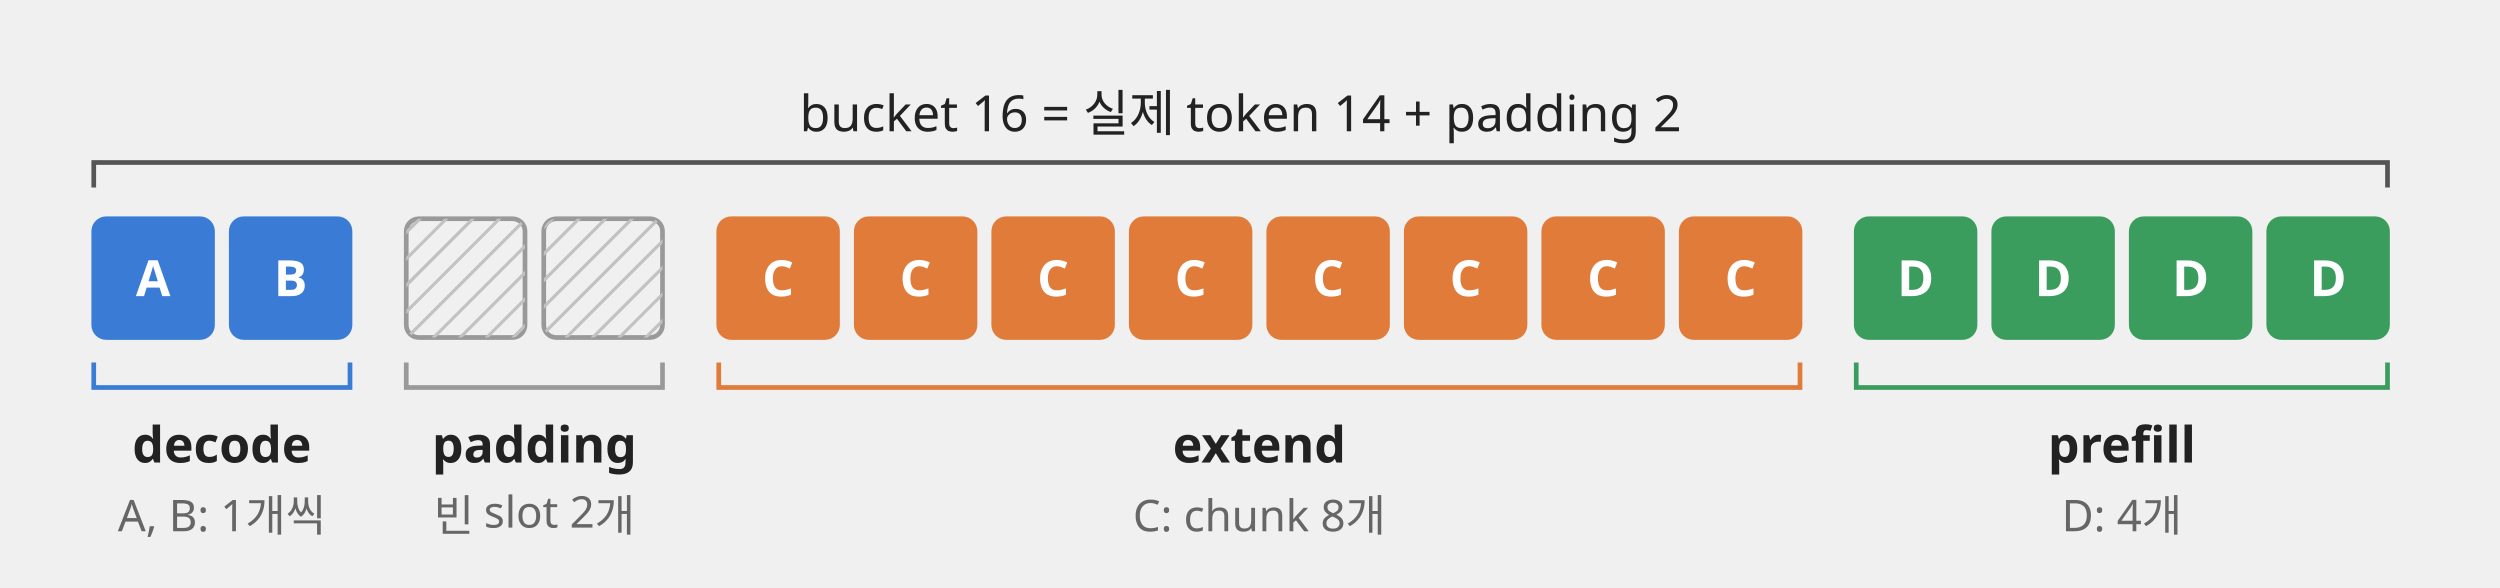
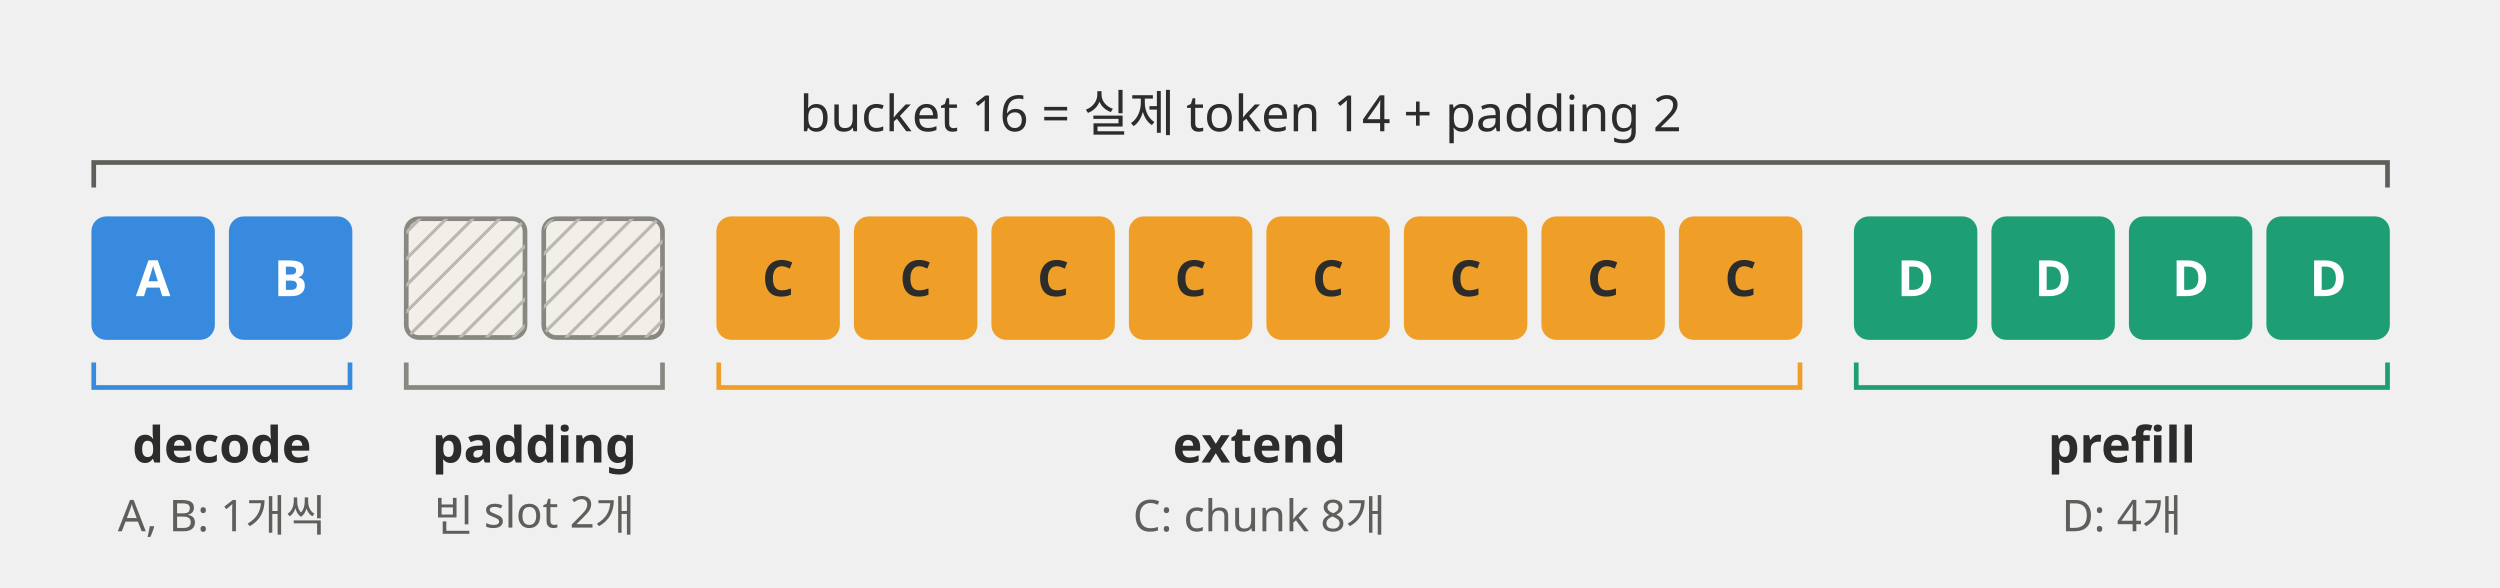
<svg xmlns="http://www.w3.org/2000/svg" viewBox="0 0 800 188" role="img" aria-label="bucket 16에 decode, padding, extend, prefill token을 담은 한 스텝">
  <defs>
    <pattern id="hatch" width="6" height="6" patternUnits="userSpaceOnUse" patternTransform="rotate(45)">
-       <line x1="0" y1="0" x2="0" y2="6" stroke="#bbb" stroke-width="2" />
+       <line x1="0" y1="0" x2="0" y2="6" stroke="#B4B2A9" stroke-width="2" />
    </pattern>
  </defs>
-   <style>text{font-family: 'Pretendard', 'Apple SD Gothic Neo', 'Noto Sans KR', 'Segoe UI', system-ui, -apple-system, sans-serif;fill:#222} .sub{fill:#666}</style>
-   <rect x="30" y="70" width="38" height="38" rx="4" fill="#3a7bd5" stroke="#3a7bd5" stroke-width="1.5" />
-   <text x="49.0" y="94.76" text-anchor="middle" font-size="16" font-weight="bold" style="fill:#fff">A</text>
-   <rect x="74" y="70" width="38" height="38" rx="4" fill="#3a7bd5" stroke="#3a7bd5" stroke-width="1.5" />
-   <text x="93.0" y="94.76" text-anchor="middle" font-size="16" font-weight="bold" style="fill:#fff">B</text>
-   <path d="M30,116 L30,124 L112,124 L112,116" fill="none" stroke="#3a7bd5" stroke-width="1.5" />
+   <style>text{font-family: 'Pretendard', 'Apple SD Gothic Neo', 'Noto Sans KR', 'Segoe UI', system-ui, -apple-system, sans-serif;fill:#2C2C2A} .sub{fill:#5F5E5A}</style>
+   <rect x="30" y="70" width="38" height="38" rx="4" fill="#378ADD" stroke="#378ADD" stroke-width="1.5" />
+   <text x="49.0" y="94.76" text-anchor="middle" font-size="16" font-weight="bold" style="fill:#FFFFFF">A</text>
+   <rect x="74" y="70" width="38" height="38" rx="4" fill="#378ADD" stroke="#378ADD" stroke-width="1.5" />
+   <text x="93.0" y="94.76" text-anchor="middle" font-size="16" font-weight="bold" style="fill:#FFFFFF">B</text>
+   <path d="M30,116 L30,124 L112,124 L112,116" fill="none" stroke="#378ADD" stroke-width="1.5" />
  <text x="71.0" y="148" text-anchor="middle" font-size="16" font-weight="bold">decode</text>
  <text class="sub" x="71.0" y="170" text-anchor="middle" font-size="14">A, B: 1개씩</text>
-   <rect x="130" y="70" width="38" height="38" rx="4" fill="#f0f0f0" stroke="#999" stroke-width="1.5" />
+   <rect x="130" y="70" width="38" height="38" rx="4" fill="#F1EFE8" stroke="#888780" stroke-width="1.5" />
  <rect x="130" y="70" width="38" height="38" rx="4" fill="url(#hatch)" />
-   <rect x="174" y="70" width="38" height="38" rx="4" fill="#f0f0f0" stroke="#999" stroke-width="1.5" />
+   <rect x="174" y="70" width="38" height="38" rx="4" fill="#F1EFE8" stroke="#888780" stroke-width="1.5" />
  <rect x="174" y="70" width="38" height="38" rx="4" fill="url(#hatch)" />
-   <path d="M130,116 L130,124 L212,124 L212,116" fill="none" stroke="#999" stroke-width="1.5" />
+   <path d="M130,116 L130,124 L212,124 L212,116" fill="none" stroke="#888780" stroke-width="1.5" />
  <text x="171.0" y="148" text-anchor="middle" font-size="16" font-weight="bold">padding</text>
  <text class="sub" x="171.0" y="170" text-anchor="middle" font-size="14">빈 slot 2개</text>
-   <rect x="230" y="70" width="38" height="38" rx="4" fill="#e07b39" stroke="#e07b39" stroke-width="1.5" />
-   <text x="249.0" y="94.76" text-anchor="middle" font-size="16" font-weight="bold" style="fill:#fff">C</text>
-   <rect x="274" y="70" width="38" height="38" rx="4" fill="#e07b39" stroke="#e07b39" stroke-width="1.5" />
-   <text x="293.0" y="94.76" text-anchor="middle" font-size="16" font-weight="bold" style="fill:#fff">C</text>
-   <rect x="318" y="70" width="38" height="38" rx="4" fill="#e07b39" stroke="#e07b39" stroke-width="1.5" />
-   <text x="337.0" y="94.76" text-anchor="middle" font-size="16" font-weight="bold" style="fill:#fff">C</text>
-   <rect x="362" y="70" width="38" height="38" rx="4" fill="#e07b39" stroke="#e07b39" stroke-width="1.5" />
-   <text x="381.0" y="94.76" text-anchor="middle" font-size="16" font-weight="bold" style="fill:#fff">C</text>
-   <rect x="406" y="70" width="38" height="38" rx="4" fill="#e07b39" stroke="#e07b39" stroke-width="1.5" />
-   <text x="425.0" y="94.76" text-anchor="middle" font-size="16" font-weight="bold" style="fill:#fff">C</text>
-   <rect x="450" y="70" width="38" height="38" rx="4" fill="#e07b39" stroke="#e07b39" stroke-width="1.5" />
-   <text x="469.0" y="94.76" text-anchor="middle" font-size="16" font-weight="bold" style="fill:#fff">C</text>
-   <rect x="494" y="70" width="38" height="38" rx="4" fill="#e07b39" stroke="#e07b39" stroke-width="1.5" />
-   <text x="513.0" y="94.76" text-anchor="middle" font-size="16" font-weight="bold" style="fill:#fff">C</text>
-   <rect x="538" y="70" width="38" height="38" rx="4" fill="#e07b39" stroke="#e07b39" stroke-width="1.5" />
-   <text x="557.0" y="94.76" text-anchor="middle" font-size="16" font-weight="bold" style="fill:#fff">C</text>
-   <path d="M230,116 L230,124 L576,124 L576,116" fill="none" stroke="#e07b39" stroke-width="1.5" />
+   <rect x="230" y="70" width="38" height="38" rx="4" fill="#EF9F27" stroke="#EF9F27" stroke-width="1.5" />
+   <text x="249.0" y="94.76" text-anchor="middle" font-size="16" font-weight="bold" style="fill:#2C2C2A">C</text>
+   <rect x="274" y="70" width="38" height="38" rx="4" fill="#EF9F27" stroke="#EF9F27" stroke-width="1.5" />
+   <text x="293.0" y="94.76" text-anchor="middle" font-size="16" font-weight="bold" style="fill:#2C2C2A">C</text>
+   <rect x="318" y="70" width="38" height="38" rx="4" fill="#EF9F27" stroke="#EF9F27" stroke-width="1.5" />
+   <text x="337.0" y="94.76" text-anchor="middle" font-size="16" font-weight="bold" style="fill:#2C2C2A">C</text>
+   <rect x="362" y="70" width="38" height="38" rx="4" fill="#EF9F27" stroke="#EF9F27" stroke-width="1.5" />
+   <text x="381.0" y="94.76" text-anchor="middle" font-size="16" font-weight="bold" style="fill:#2C2C2A">C</text>
+   <rect x="406" y="70" width="38" height="38" rx="4" fill="#EF9F27" stroke="#EF9F27" stroke-width="1.5" />
+   <text x="425.0" y="94.76" text-anchor="middle" font-size="16" font-weight="bold" style="fill:#2C2C2A">C</text>
+   <rect x="450" y="70" width="38" height="38" rx="4" fill="#EF9F27" stroke="#EF9F27" stroke-width="1.5" />
+   <text x="469.0" y="94.76" text-anchor="middle" font-size="16" font-weight="bold" style="fill:#2C2C2A">C</text>
+   <rect x="494" y="70" width="38" height="38" rx="4" fill="#EF9F27" stroke="#EF9F27" stroke-width="1.5" />
+   <text x="513.0" y="94.76" text-anchor="middle" font-size="16" font-weight="bold" style="fill:#2C2C2A">C</text>
+   <rect x="538" y="70" width="38" height="38" rx="4" fill="#EF9F27" stroke="#EF9F27" stroke-width="1.5" />
+   <text x="557.0" y="94.76" text-anchor="middle" font-size="16" font-weight="bold" style="fill:#2C2C2A">C</text>
+   <path d="M230,116 L230,124 L576,124 L576,116" fill="none" stroke="#EF9F27" stroke-width="1.5" />
  <text x="403.0" y="148" text-anchor="middle" font-size="16" font-weight="bold">extend</text>
  <text class="sub" x="403.0" y="170" text-anchor="middle" font-size="14">C: chunk 8개</text>
-   <rect x="594" y="70" width="38" height="38" rx="4" fill="#3a9d5d" stroke="#3a9d5d" stroke-width="1.5" />
-   <text x="613.0" y="94.76" text-anchor="middle" font-size="16" font-weight="bold" style="fill:#fff">D</text>
-   <rect x="638" y="70" width="38" height="38" rx="4" fill="#3a9d5d" stroke="#3a9d5d" stroke-width="1.5" />
-   <text x="657.0" y="94.76" text-anchor="middle" font-size="16" font-weight="bold" style="fill:#fff">D</text>
-   <rect x="682" y="70" width="38" height="38" rx="4" fill="#3a9d5d" stroke="#3a9d5d" stroke-width="1.5" />
-   <text x="701.0" y="94.76" text-anchor="middle" font-size="16" font-weight="bold" style="fill:#fff">D</text>
-   <rect x="726" y="70" width="38" height="38" rx="4" fill="#3a9d5d" stroke="#3a9d5d" stroke-width="1.5" />
-   <text x="745.0" y="94.76" text-anchor="middle" font-size="16" font-weight="bold" style="fill:#fff">D</text>
-   <path d="M594,116 L594,124 L764,124 L764,116" fill="none" stroke="#3a9d5d" stroke-width="1.5" />
+   <rect x="594" y="70" width="38" height="38" rx="4" fill="#1D9E75" stroke="#1D9E75" stroke-width="1.5" />
+   <text x="613.0" y="94.76" text-anchor="middle" font-size="16" font-weight="bold" style="fill:#FFFFFF">D</text>
+   <rect x="638" y="70" width="38" height="38" rx="4" fill="#1D9E75" stroke="#1D9E75" stroke-width="1.5" />
+   <text x="657.0" y="94.76" text-anchor="middle" font-size="16" font-weight="bold" style="fill:#FFFFFF">D</text>
+   <rect x="682" y="70" width="38" height="38" rx="4" fill="#1D9E75" stroke="#1D9E75" stroke-width="1.5" />
+   <text x="701.0" y="94.76" text-anchor="middle" font-size="16" font-weight="bold" style="fill:#FFFFFF">D</text>
+   <rect x="726" y="70" width="38" height="38" rx="4" fill="#1D9E75" stroke="#1D9E75" stroke-width="1.5" />
+   <text x="745.0" y="94.76" text-anchor="middle" font-size="16" font-weight="bold" style="fill:#FFFFFF">D</text>
+   <path d="M594,116 L594,124 L764,124 L764,116" fill="none" stroke="#1D9E75" stroke-width="1.5" />
  <text x="679.0" y="148" text-anchor="middle" font-size="16" font-weight="bold">prefill</text>
  <text class="sub" x="679.0" y="170" text-anchor="middle" font-size="14">D: 4개</text>
-   <path d="M30,60 L30,52 L764,52 L764,60" fill="none" stroke="#555" stroke-width="1.5" />
+   <path d="M30,60 L30,52 L764,52 L764,60" fill="none" stroke="#5F5E5A" stroke-width="1.5" />
  <text x="397.0" y="42" text-anchor="middle" font-size="16">bucket 16 = 실제 token 14 + padding 2</text>
</svg>
